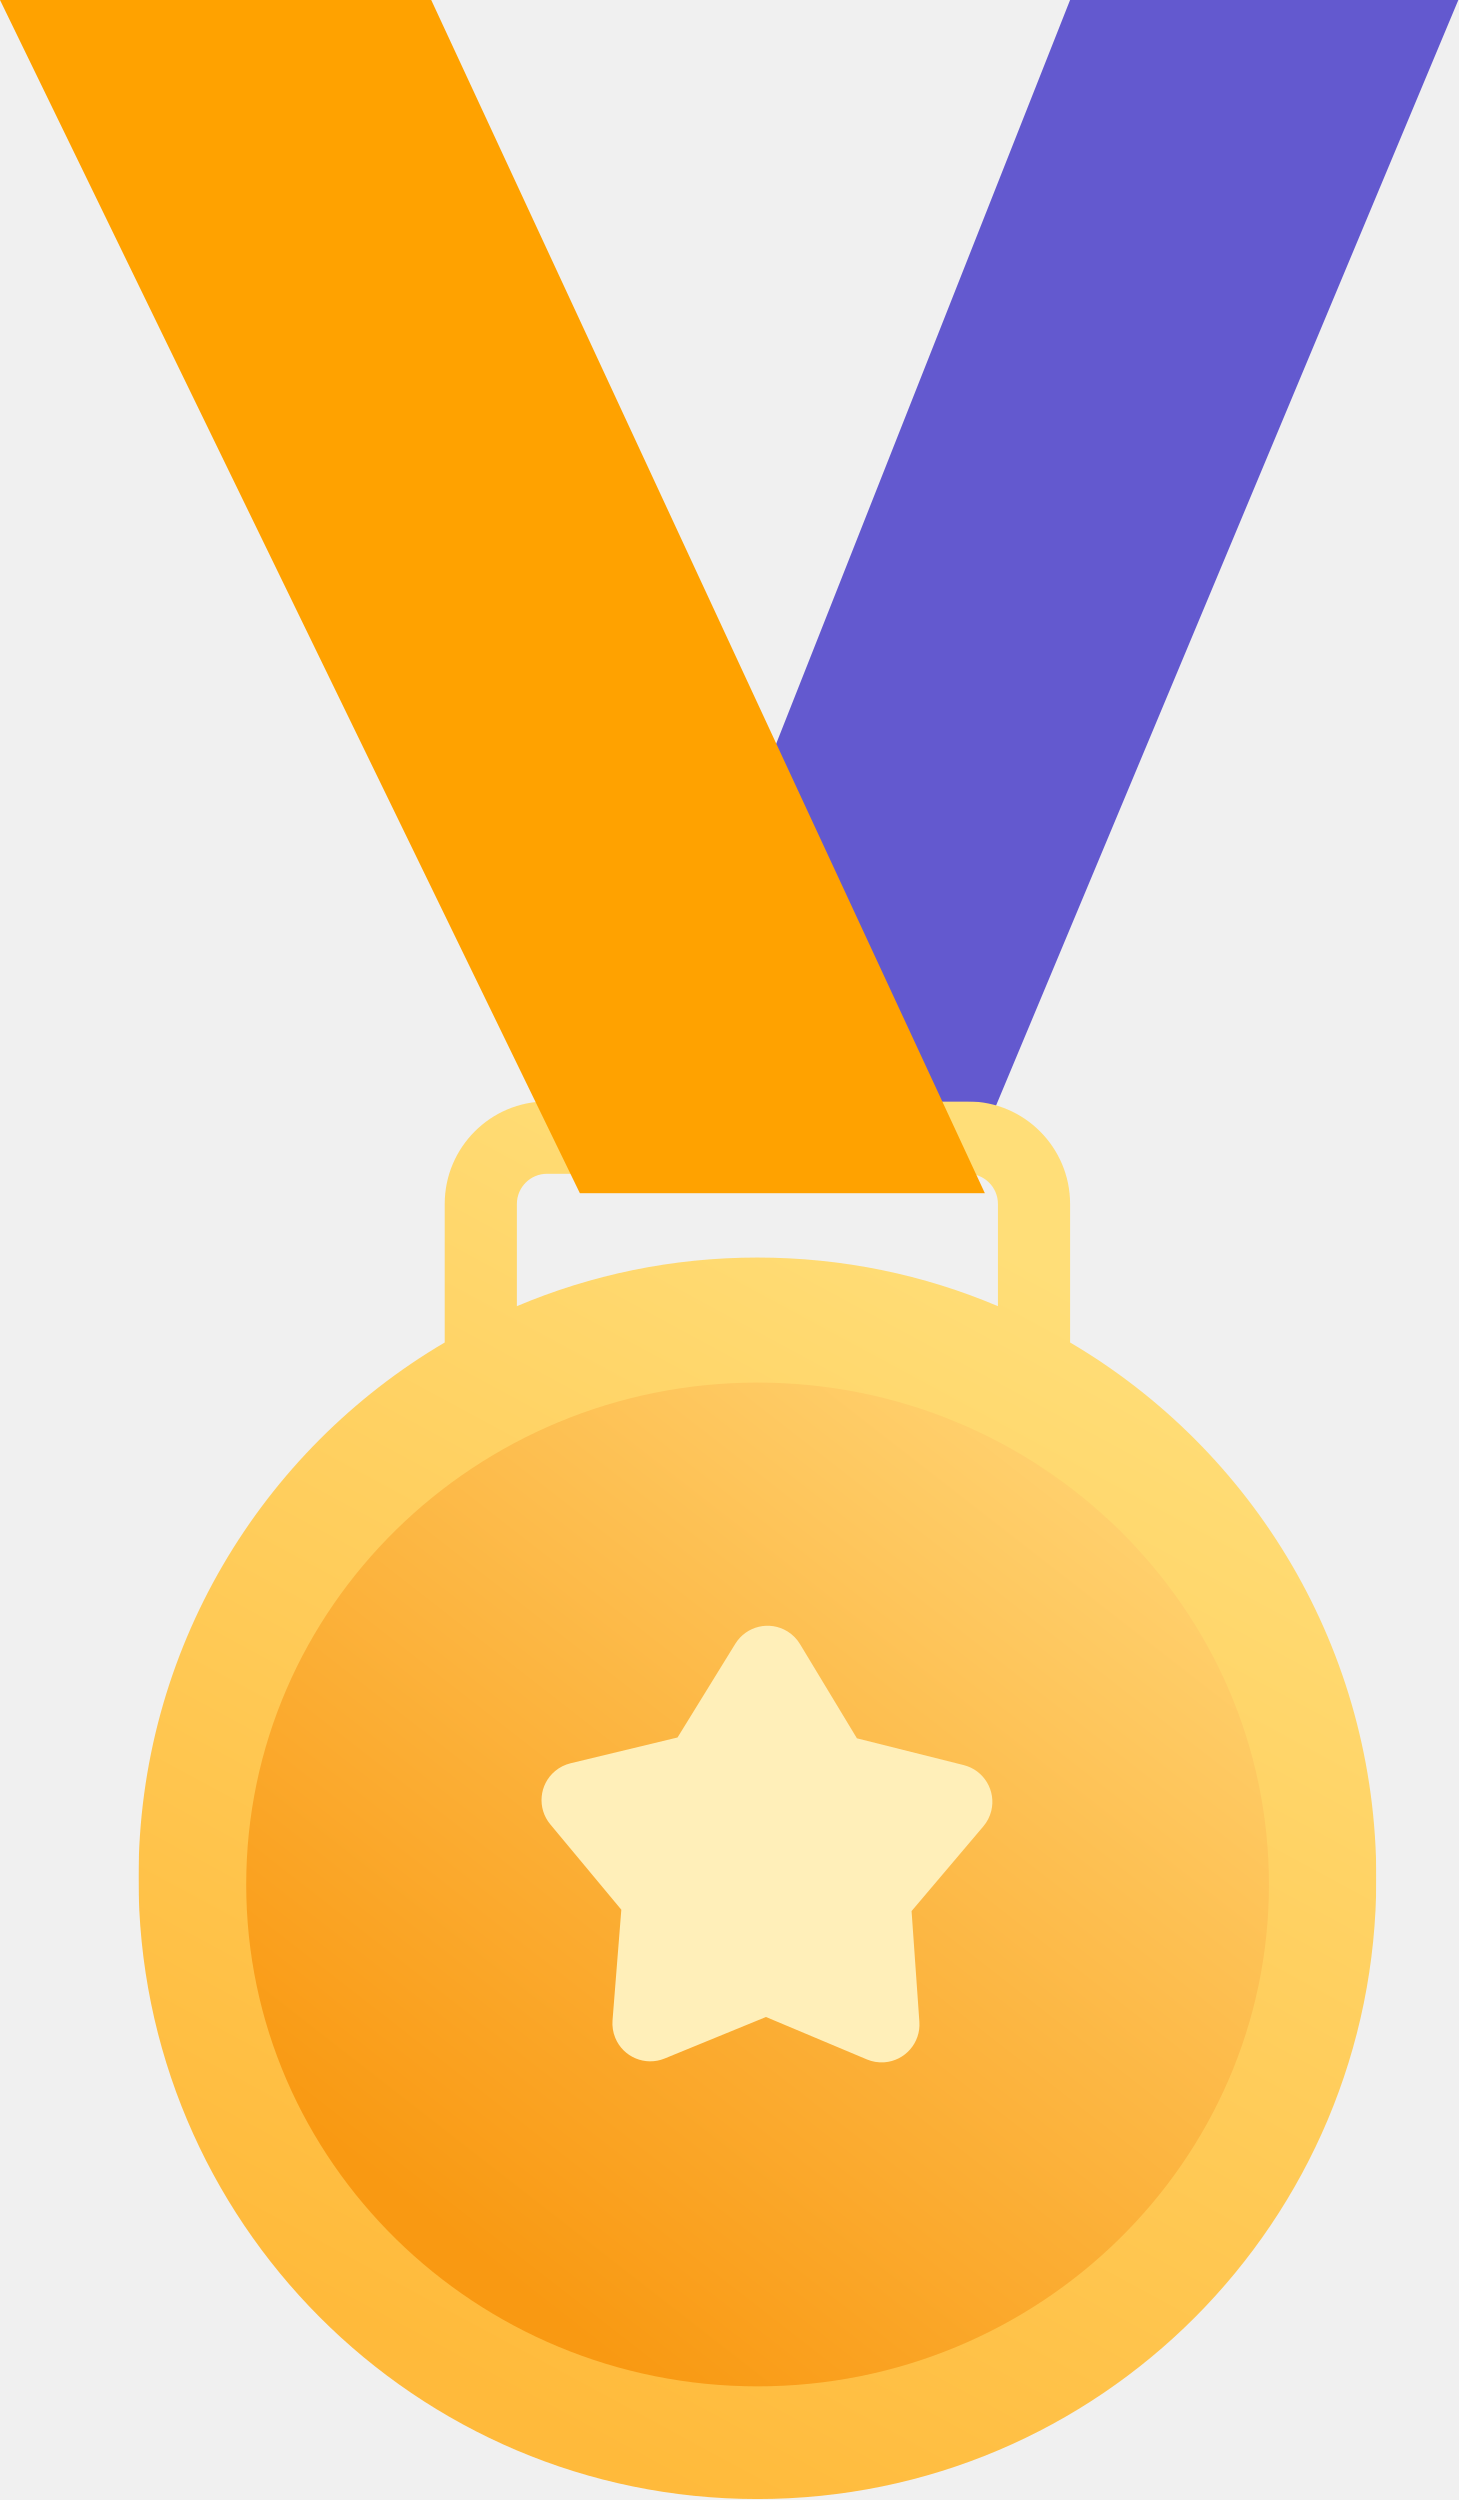
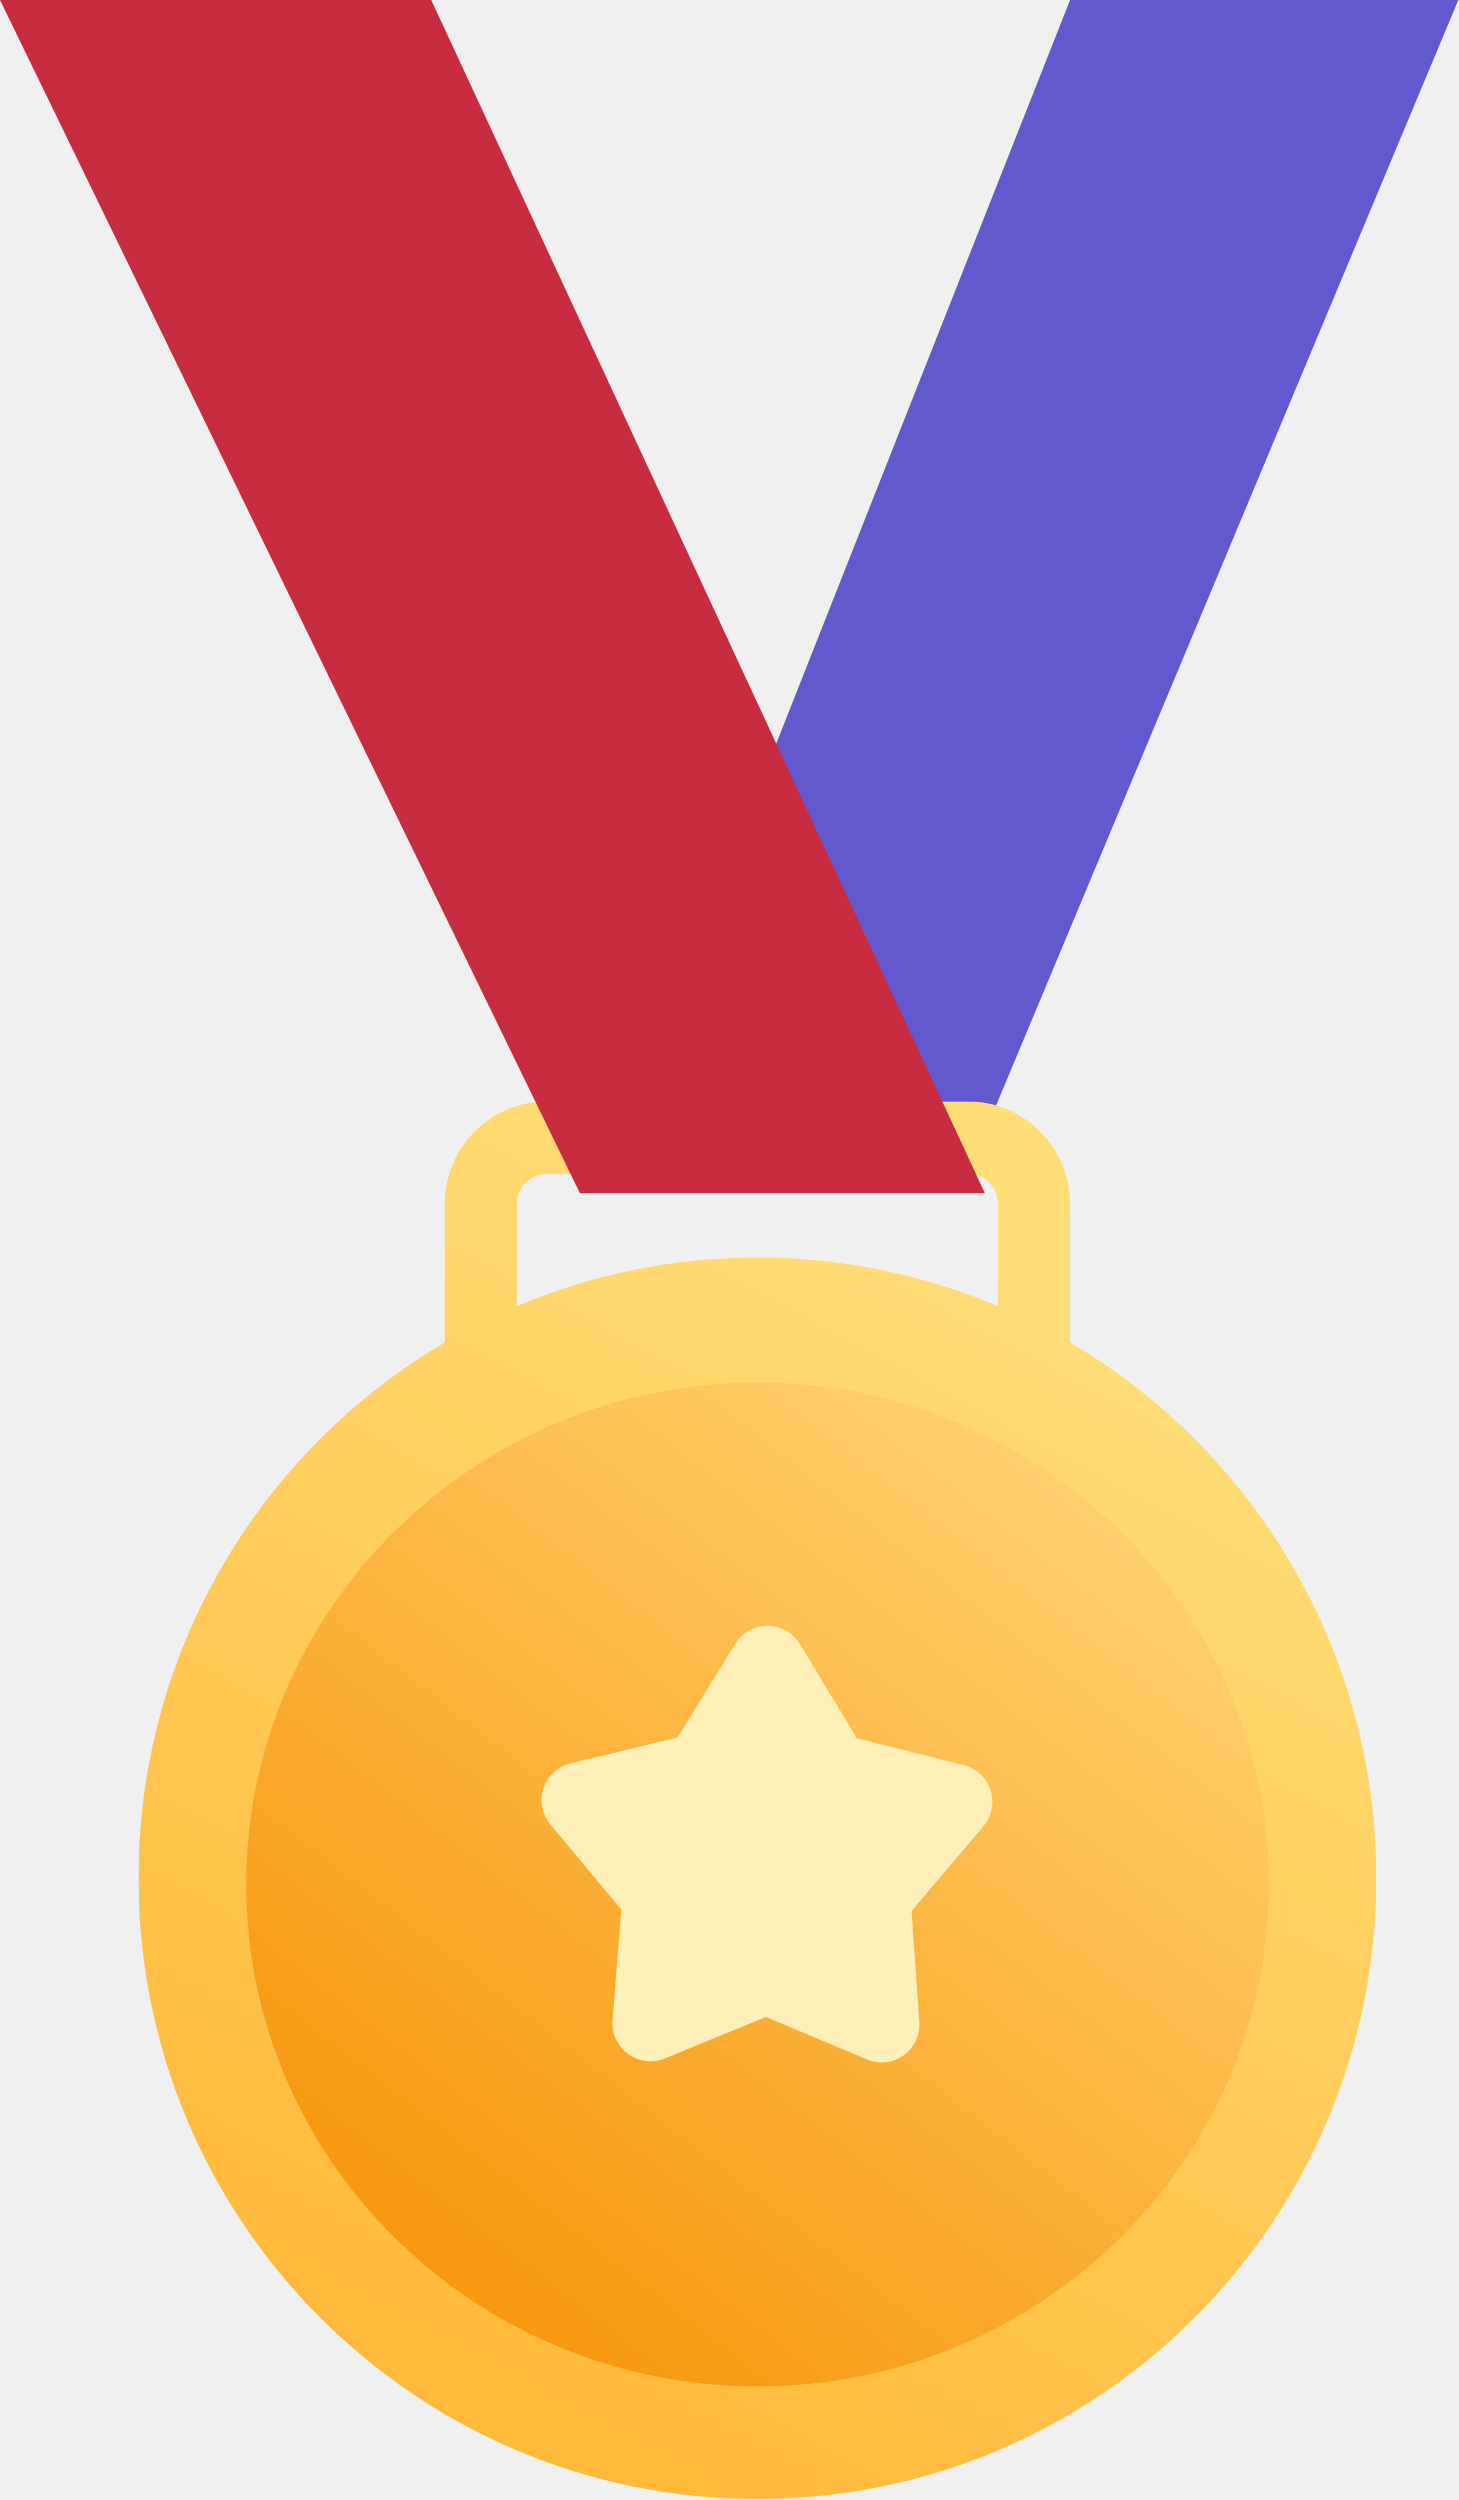
<svg xmlns="http://www.w3.org/2000/svg" xmlns:xlink="http://www.w3.org/1999/xlink" width="77px" height="132px" viewBox="0 0 77 132" version="1.1">
  <defs>
    <polygon id="path-1" points="0.312 0.155 65.67 0.155 65.67 73.949 0.312 73.949" />
    <linearGradient x1="74.194%" y1="12.412%" x2="34.456%" y2="95.336%" id="linearGradient-3">
      <stop stop-color="#FFDE78" offset="0%" />
      <stop stop-color="#FFBA3B" offset="100%" />
    </linearGradient>
    <linearGradient x1="84.444%" y1="12.871%" x2="24.603%" y2="88.537%" id="linearGradient-4">
      <stop stop-color="#FFD06D" offset="0%" />
      <stop stop-color="#F99912" offset="100%" />
    </linearGradient>
  </defs>
  <g id="⚙️-Symbols" stroke="none" stroke-width="1" fill="none" fill-rule="evenodd">
    <g id="28)-Widgets/1)-Advanced/Congratulations" transform="translate(-236, 0)">
      <g id="Badge" transform="translate(236, 0)">
        <polygon id="Fill-1" fill="#6359CF" points="56.5 0 32 62 51.075 62 77 0" />
        <g id="Group-4" transform="translate(7, 58)">
          <mask id="mask-2" fill="white">
            <use xlink:href="#path-1" />
          </mask>
          <g id="Clip-3" />
          <path d="M20.291,10.966 L20.291,5.568 C20.291,4.691 21.003,3.976 21.879,3.976 L44.103,3.976 C44.978,3.976 45.691,4.691 45.691,5.568 L45.691,10.966 C41.787,9.312 37.495,8.398 32.991,8.398 C28.487,8.398 24.195,9.312 20.291,10.966 M49.501,12.883 L49.501,5.568 C49.501,2.583 47.079,0.155 44.103,0.155 L21.879,0.155 C18.902,0.155 16.481,2.583 16.481,5.568 L16.481,12.883 C6.808,18.574 0.312,29.113 0.312,41.174 C0.312,59.275 14.943,73.949 32.991,73.949 C51.039,73.949 65.67,59.275 65.67,41.174 C65.67,29.113 59.175,18.574 49.501,12.883" id="Fill-2" fill="url(#linearGradient-3)" mask="url(#mask-2)" />
        </g>
        <path d="M40,126 C25.111,126 13,114.113 13,99.5 C13,84.887 25.111,73 40,73 C54.888,73 67,84.887 67,99.5 C67,114.113 54.888,126 40,126" id="Fill-5" fill="url(#linearGradient-4)" />
        <path d="M45.772,108.738 L40.443,106.497 L40.443,106.497 L35.094,108.689 C34.072,109.108 32.903,108.619 32.485,107.597 C32.366,107.307 32.317,106.993 32.341,106.68 L32.806,100.833 L32.806,100.833 L29.055,96.325 C28.349,95.476 28.464,94.214 29.314,93.508 C29.549,93.312 29.826,93.173 30.124,93.101 L35.774,91.739 L35.774,91.739 L38.825,86.79 C39.404,85.85 40.637,85.558 41.577,86.137 C41.848,86.304 42.075,86.533 42.239,86.806 L45.245,91.783 L45.245,91.783 L50.883,93.197 C51.955,93.466 52.605,94.552 52.337,95.624 C52.262,95.921 52.12,96.197 51.922,96.43 L48.131,100.904 L48.131,100.904 L48.543,106.755 C48.62,107.856 47.79,108.812 46.688,108.89 C46.375,108.912 46.061,108.86 45.772,108.738 Z" id="Fill-105" fill="#FFEFB9" />
-         <polygon id="Fill-116" fill="#FFA200" points="1.5262791e-13 0 22.769 0 52 63 30.617 63" />
+         <polygon id="Fill-116" fill="#C72C41" points="1.5262791e-13 0 22.769 0 52 63 30.617 63" />
      </g>
    </g>
  </g>
</svg>
